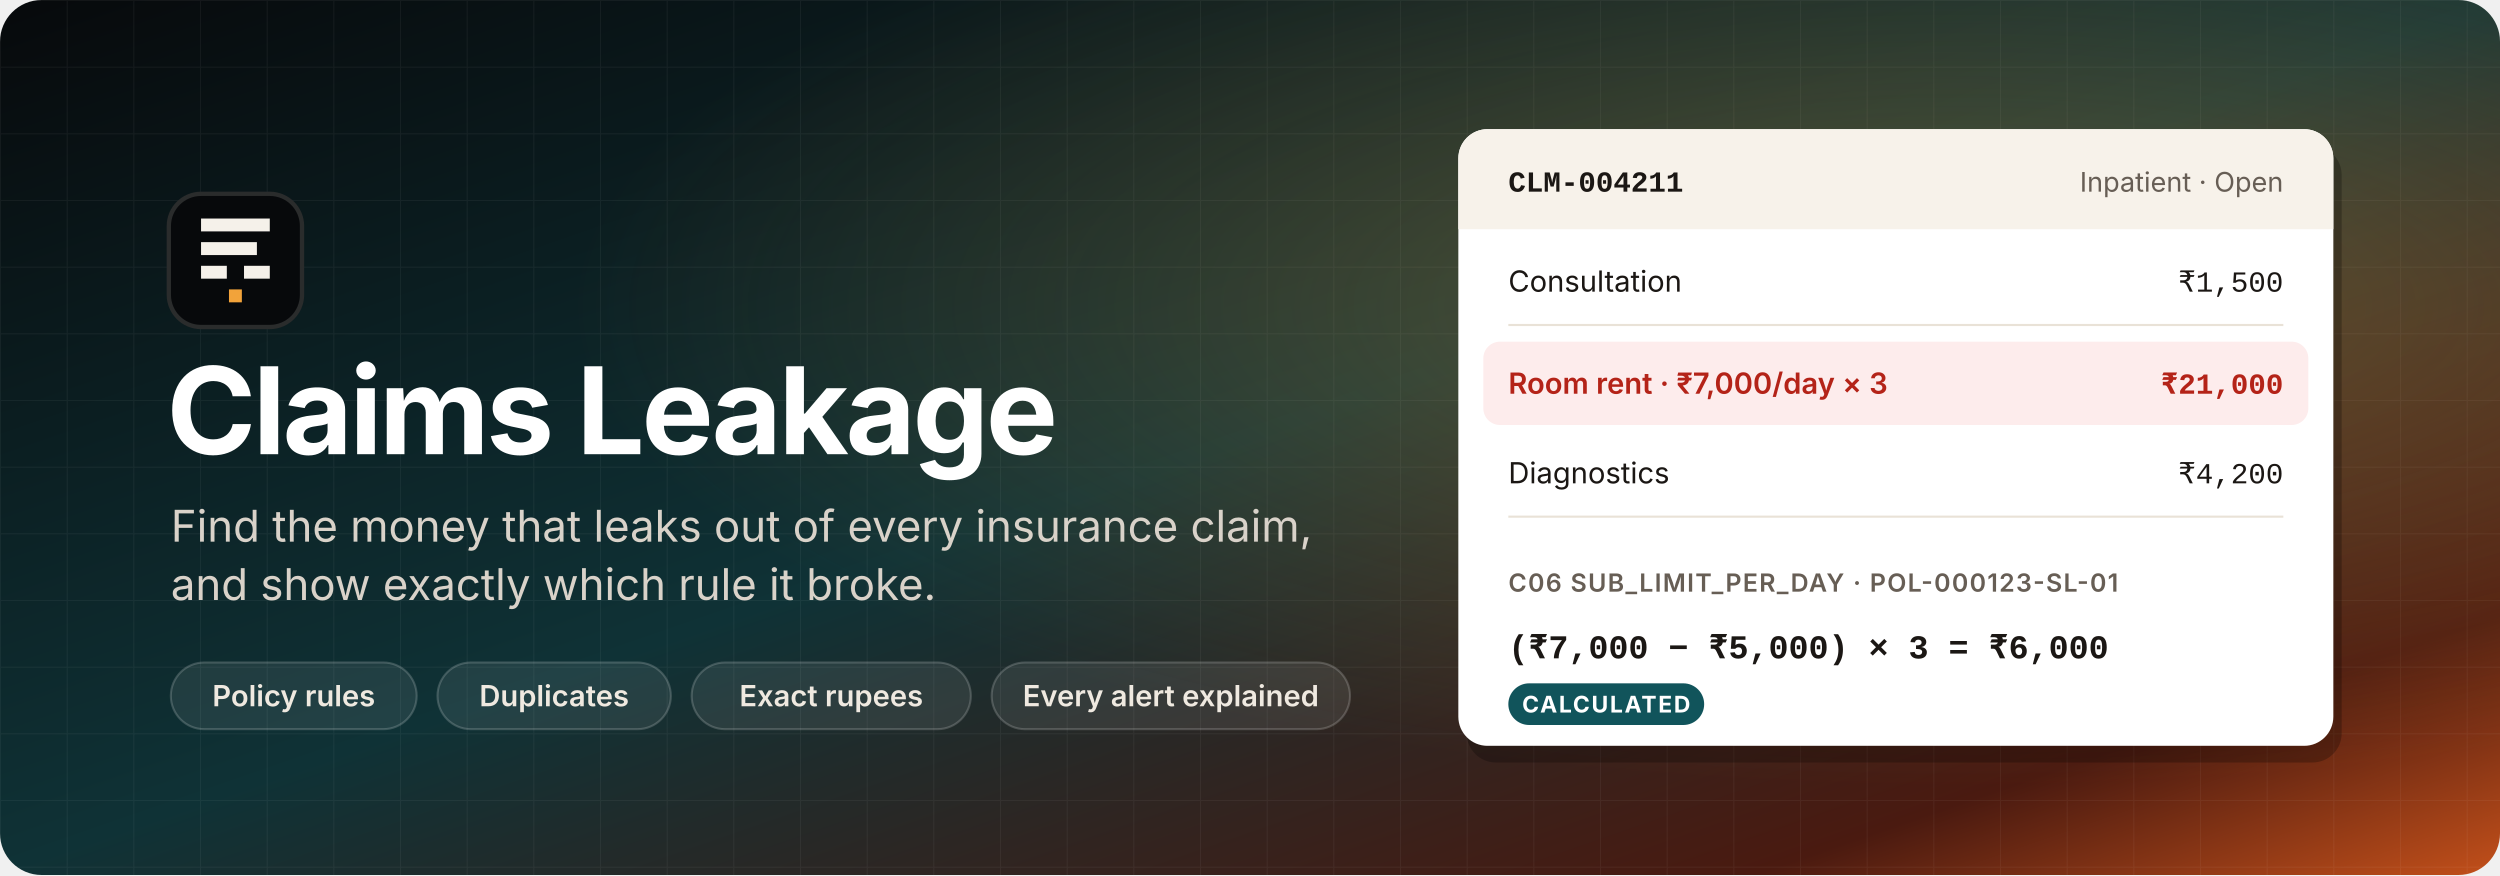
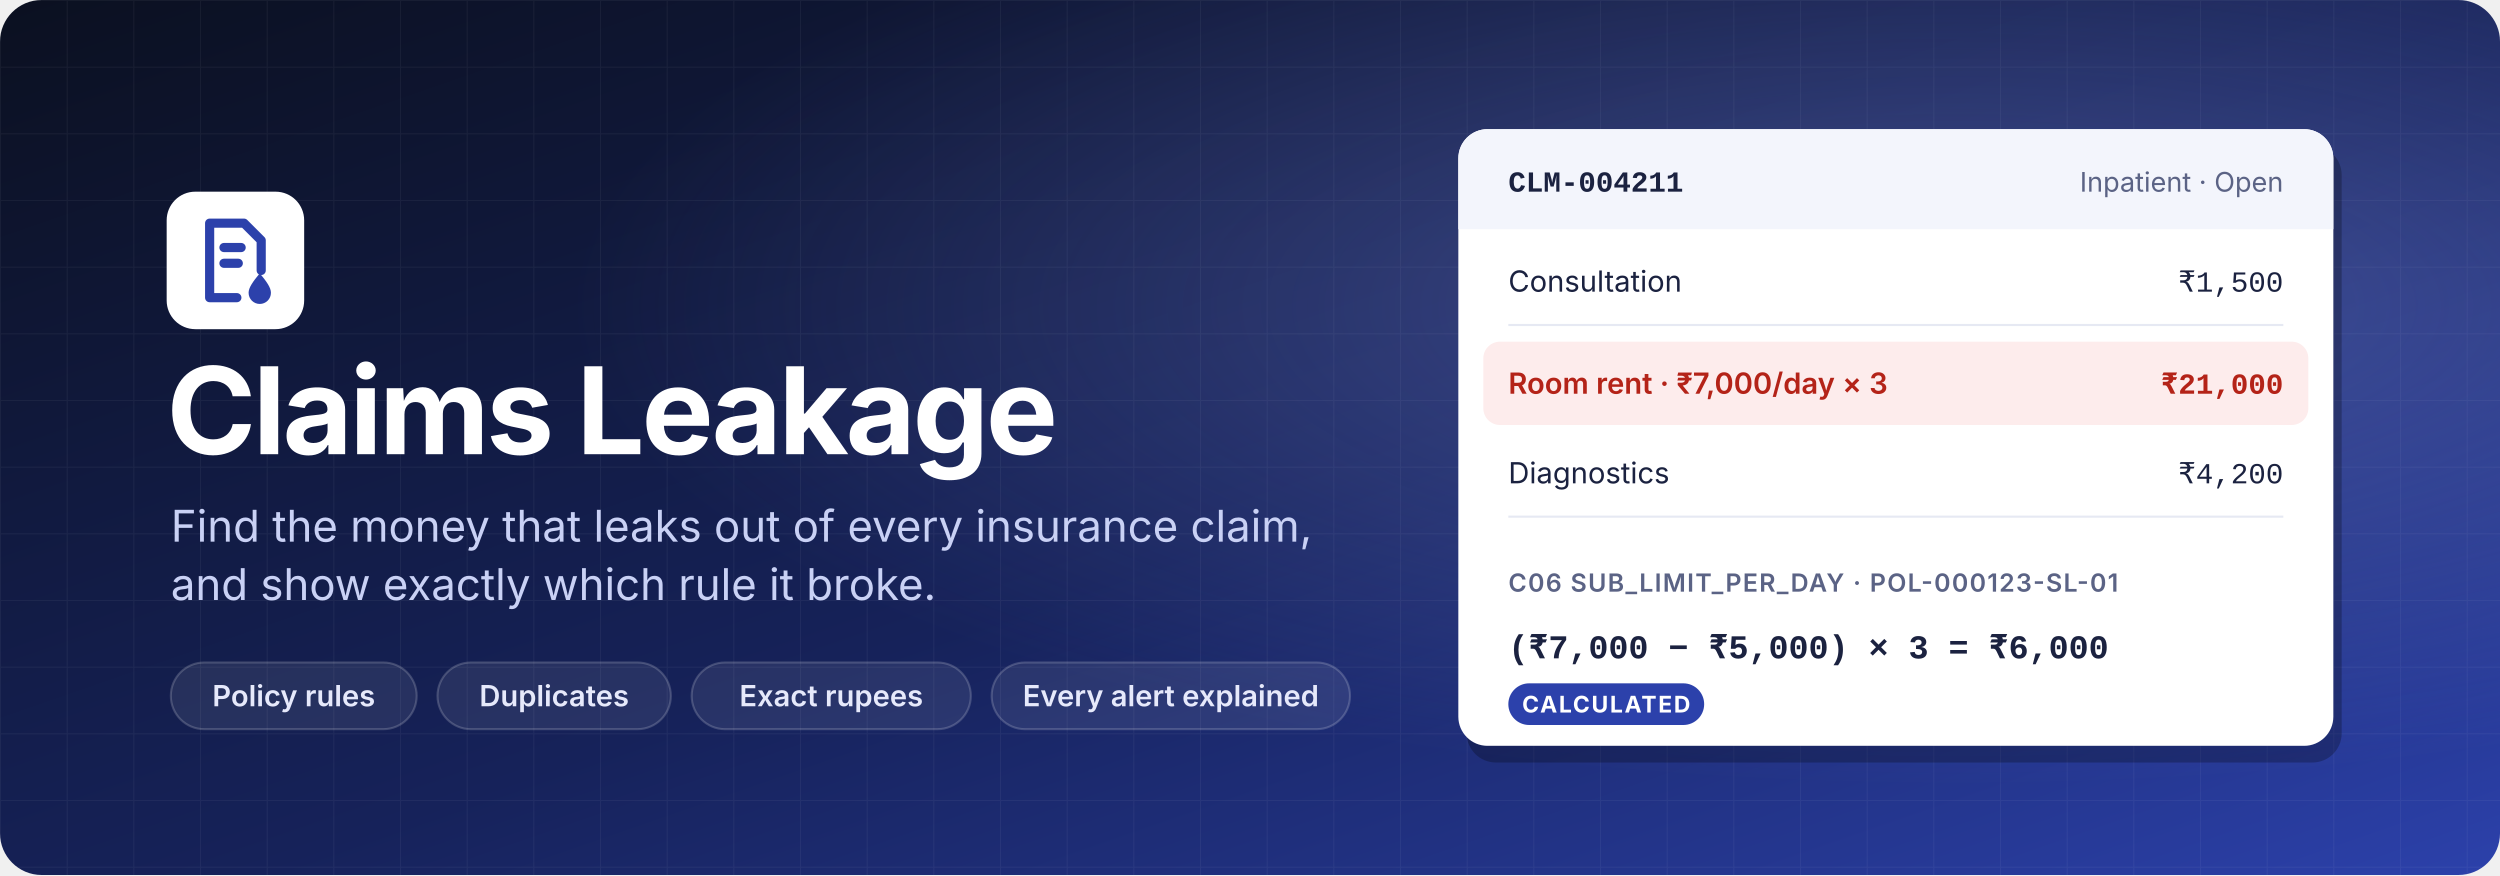
<svg xmlns="http://www.w3.org/2000/svg" viewBox="0 0 1200 420" width="1200" height="420" role="img" aria-label="Claims Leakage: find the money that leaks out of every insurance claim">
  <defs>
    <linearGradient id="bg" x1="0" y1="0" x2="1" y2="1">
-       <stop offset="0" stop-color="#07090b" />
-       <stop offset="0.5" stop-color="#0f3236" />
-       <stop offset="0.85" stop-color="#4a1a10" />
-       <stop offset="1" stop-color="#c4501a" />
+       <stop offset="0" stop-color="#0b1020" />
+       <stop offset="0.55" stop-color="#16225a" />
+       <stop offset="1" stop-color="#2c41ab" />
    </linearGradient>
    <radialGradient id="glow" cx="0.78" cy="0.35" r="0.55">
-       <stop offset="0" stop-color="#f2a33a" stop-opacity="0.32" />
-       <stop offset="1" stop-color="#f2a33a" stop-opacity="0" />
+       <stop offset="0" stop-color="#8b9cf4" stop-opacity="0.35" />
+       <stop offset="1" stop-color="#8b9cf4" stop-opacity="0" />
    </radialGradient>
    <pattern id="grid" width="32" height="32" patternUnits="userSpaceOnUse">
      <path d="M32 0H0V32" fill="none" stroke="#ffffff" stroke-opacity="0.05" />
    </pattern>
    <linearGradient id="scan" x1="0" y1="0" x2="0" y2="1">
-       <stop offset="0" stop-color="#f2a33a" stop-opacity="0" />
-       <stop offset="0.85" stop-color="#f2a33a" stop-opacity="0.22" />
-       <stop offset="1" stop-color="#f2a33a" stop-opacity="0.85" />
+       <stop offset="0" stop-color="#8b9cf4" stop-opacity="0" />
+       <stop offset="0.85" stop-color="#8b9cf4" stop-opacity="0.28" />
+       <stop offset="1" stop-color="#8b9cf4" stop-opacity="0.9" />
    </linearGradient>
    <clipPath id="card">
      <rect x="700" y="62" width="420" height="296" rx="14" />
    </clipPath>
    <clipPath id="frame">
      <rect width="1200" height="420" rx="20" />
    </clipPath>
    <style>
      .sans { font-family: -apple-system, BlinkMacSystemFont, "Segoe UI", Inter, Helvetica, Arial, sans-serif; }
      .mono { font-family: ui-monospace, SFMono-Regular, "SF Mono", Menlo, Consolas, "Liberation Mono", monospace; }
    </style>
  </defs>
  <g clip-path="url(#frame)">
    <rect width="1200" height="420" fill="url(#bg)" />
    <rect width="1200" height="420" fill="url(#grid)" />
    <rect width="1200" height="420" fill="url(#glow)" />
-     <g transform="translate(80 92) scale(2.0625)">
-       <rect width="32" height="32" rx="8" fill="#07090b" />
-       <rect x="0.5" y="0.5" width="31" height="31" rx="7.5" fill="none" stroke="#f5f1ea" stroke-opacity="0.15" />
-       <path d="M8 6.25h16v3h-16zM8 11.75h13v3h-13zM8 17.25h6v3h-6zM18 17.25h6v3h-6z" fill="#f5f1ea" />
-       <path d="M14.5 22.75h3v3h-3z" fill="#f2a33a">
-         <animateTransform attributeName="transform" type="translate" values="0 -5.5;0 0;0 0;0 -5.5" keyTimes="0;0.35;0.8;1" dur="3.2s" repeatCount="indefinite" />
+     <g transform="translate(80 92) scale(2.75)">
+       <rect width="24" height="24" rx="5" fill="#ffffff" />
+       <path d="M7.5 5.5h6l3 3v5.25M7.5 5.5v13h4.75" stroke="#2c41ab" stroke-width="1.6" stroke-linecap="round" stroke-linejoin="round" fill="none" />
+       <path d="M10 9.75h3M10 12.5h2.5" stroke="#2c41ab" stroke-width="1.6" stroke-linecap="round" />
+       <path d="M16.25 14.25c1.2 1.45 1.95 2.5 1.95 3.4a1.95 1.95 0 0 1-3.9 0c0-.9.75-1.95 1.95-3.4z" fill="#2c41ab">
+         <animateTransform attributeName="transform" type="translate" values="0 0;0 0.6;0 0" dur="2.4s" repeatCount="indefinite" />
      </path>
    </g>
    <text x="80" y="218" class="sans" font-size="58" font-weight="700" fill="#ffffff" letter-spacing="-1.5">Claims Leakage</text>
-     <text x="82" y="260" class="sans" font-size="21" fill="#d9d2c9">Find the money that leaks out of every insurance claim,</text>
-     <text x="82" y="288" class="sans" font-size="21" fill="#d9d2c9">and show exactly which rule it broke.</text>
+     <text x="82" y="260" class="sans" font-size="21" fill="#c9d1f5">Find the money that leaks out of every insurance claim,</text>
+     <text x="82" y="288" class="sans" font-size="21" fill="#c9d1f5">and show exactly which rule it broke.</text>
    <g class="sans" font-size="14" font-weight="600">
      <g transform="translate(82 318)">
        <rect width="118" height="32" rx="16" fill="#ffffff" fill-opacity="0.08" stroke="#ffffff" stroke-opacity="0.18" />
-         <text x="59" y="21" text-anchor="middle" fill="#efe9e0">Policy rules</text>
+         <text x="59" y="21" text-anchor="middle" fill="#e6e9fb">Policy rules</text>
      </g>
      <g transform="translate(210 318)">
        <rect width="112" height="32" rx="16" fill="#ffffff" fill-opacity="0.08" stroke="#ffffff" stroke-opacity="0.18" />
-         <text x="56" y="21" text-anchor="middle" fill="#efe9e0">Duplicates</text>
+         <text x="56" y="21" text-anchor="middle" fill="#e6e9fb">Duplicates</text>
      </g>
      <g transform="translate(332 318)">
        <rect width="134" height="32" rx="16" fill="#ffffff" fill-opacity="0.08" stroke="#ffffff" stroke-opacity="0.18" />
-         <text x="67" y="21" text-anchor="middle" fill="#efe9e0">Exact rupees</text>
+         <text x="67" y="21" text-anchor="middle" fill="#e6e9fb">Exact rupees</text>
      </g>
      <g transform="translate(476 318)">
        <rect width="172" height="32" rx="16" fill="#ffffff" fill-opacity="0.08" stroke="#ffffff" stroke-opacity="0.18" />
-         <text x="86" y="21" text-anchor="middle" fill="#efe9e0">Every alert explained</text>
+         <text x="86" y="21" text-anchor="middle" fill="#e6e9fb">Every alert explained</text>
      </g>
    </g>
    <g>
      <rect x="704" y="70" width="420" height="296" rx="14" fill="#000000" fill-opacity="0.25" />
      <rect x="700" y="62" width="420" height="296" rx="14" fill="#ffffff" />
      <g clip-path="url(#card)">
-         <rect x="700" y="62" width="420" height="48" fill="#f7f2ea" />
-         <text x="724" y="92" class="mono" font-size="14" font-weight="700" fill="#1b1714">CLM-004211</text>
-         <text x="1096" y="92" class="sans" font-size="13" fill="#675e55" text-anchor="end">Inpatient · Open</text>
-         <g class="sans" font-size="14" fill="#1b1714">
+         <rect x="700" y="62" width="420" height="48" fill="#f3f5fc" />
+         <text x="724" y="92" class="mono" font-size="14" font-weight="700" fill="#1b2240">CLM-004211</text>
+         <text x="1096" y="92" class="sans" font-size="13" fill="#5b6385" text-anchor="end">Inpatient · Open</text>
+         <g class="sans" font-size="14" fill="#1b2240">
          <text x="724" y="140">Consultation</text>
          <text x="1096" y="140" text-anchor="end" class="mono">₹1,500</text>
-           <line x1="724" y1="156" x2="1096" y2="156" stroke="#e9e2d7" />
+           <line x1="724" y1="156" x2="1096" y2="156" stroke="#e6e9f3" />
          <rect x="712" y="164" width="396" height="40" rx="8" fill="#fdecec">
            <animate attributeName="fill-opacity" values="0.55;1;0.55" dur="2.4s" repeatCount="indefinite" />
          </rect>
          <text x="724" y="189" font-weight="600" fill="#b42318">Room rent · ₹7,000/day × 3</text>
          <text x="1096" y="189" text-anchor="end" class="mono" font-weight="700" fill="#b42318">₹21,000</text>
          <text x="724" y="232">Diagnostics</text>
          <text x="1096" y="232" text-anchor="end" class="mono">₹4,200</text>
-           <line x1="724" y1="248" x2="1096" y2="248" stroke="#e9e2d7" />
+           <line x1="724" y1="248" x2="1096" y2="248" stroke="#e6e9f3" />
        </g>
-         <text x="724" y="284" class="sans" font-size="12" font-weight="600" fill="#675e55" letter-spacing="0.6">C06 SUB_LIMIT_PER_DAY · POL-000123-SL-01</text>
-         <text x="724" y="316" class="mono" font-size="16" font-weight="700" fill="#1b1714">(₹7,000 − ₹5,000) × 3 = ₹6,000</text>
+         <text x="724" y="284" class="sans" font-size="12" font-weight="600" fill="#5b6385" letter-spacing="0.6">C06 SUB_LIMIT_PER_DAY · POL-000123-SL-01</text>
+         <text x="724" y="316" class="mono" font-size="16" font-weight="700" fill="#1b2240">(₹7,000 − ₹5,000) × 3 = ₹6,000</text>
        <g transform="translate(724 328)">
-           <rect width="94" height="20" rx="10" fill="#11545b" />
+           <rect width="94" height="20" rx="10" fill="#2c41ab" />
          <text x="47" y="14" class="sans" font-size="11" font-weight="700" fill="#ffffff" text-anchor="middle" letter-spacing="0.8">CALCULATED</text>
        </g>
        <rect x="700" y="0" width="420" height="44" fill="url(#scan)">
          <animate attributeName="y" values="40;330;40" keyTimes="0;0.5;1" dur="5s" repeatCount="indefinite" />
        </rect>
      </g>
-       <g fill="#f2a33a">
-         <path opacity="0" d="M1114 198h11v11h-11z">
+       <g fill="#ff6b5e">
+         <path opacity="0" d="M1120 196c3.6 4.4 5.9 7.5 5.9 10.2a5.9 5.9 0 0 1-11.8 0c0-2.7 2.3-5.8 5.9-10.2z">
          <animateTransform attributeName="transform" type="translate" values="0 0;0 150" dur="2.4s" repeatCount="indefinite" />
          <animate attributeName="opacity" values="0;1;1;0" keyTimes="0;0.1;0.7;1" dur="2.4s" repeatCount="indefinite" />
        </path>
-         <path opacity="0" d="M1114 198h11v11h-11z">
+         <path opacity="0" d="M1120 196c3.6 4.4 5.9 7.5 5.9 10.2a5.9 5.9 0 0 1-11.8 0c0-2.7 2.3-5.8 5.9-10.2z">
          <animateTransform attributeName="transform" type="translate" values="0 0;0 150" dur="2.4s" begin="1.2s" repeatCount="indefinite" />
          <animate attributeName="opacity" values="0;1;1;0" keyTimes="0;0.1;0.7;1" dur="2.4s" begin="1.2s" repeatCount="indefinite" />
        </path>
      </g>
    </g>
  </g>
</svg>
